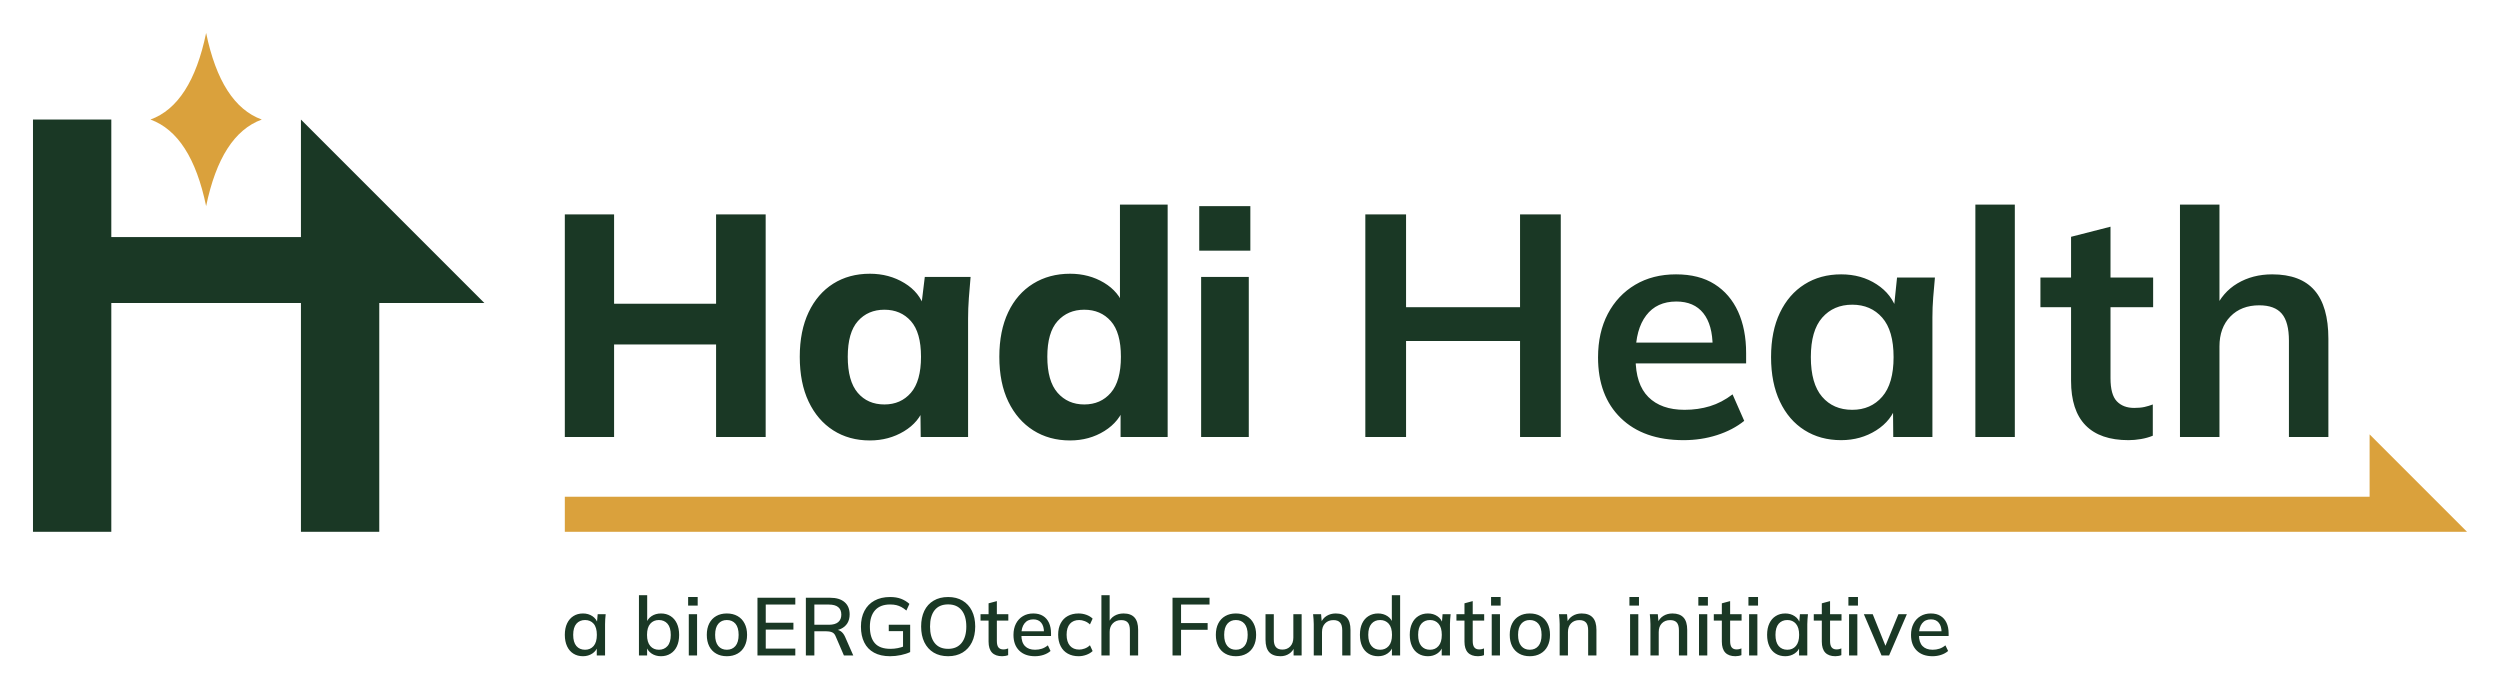
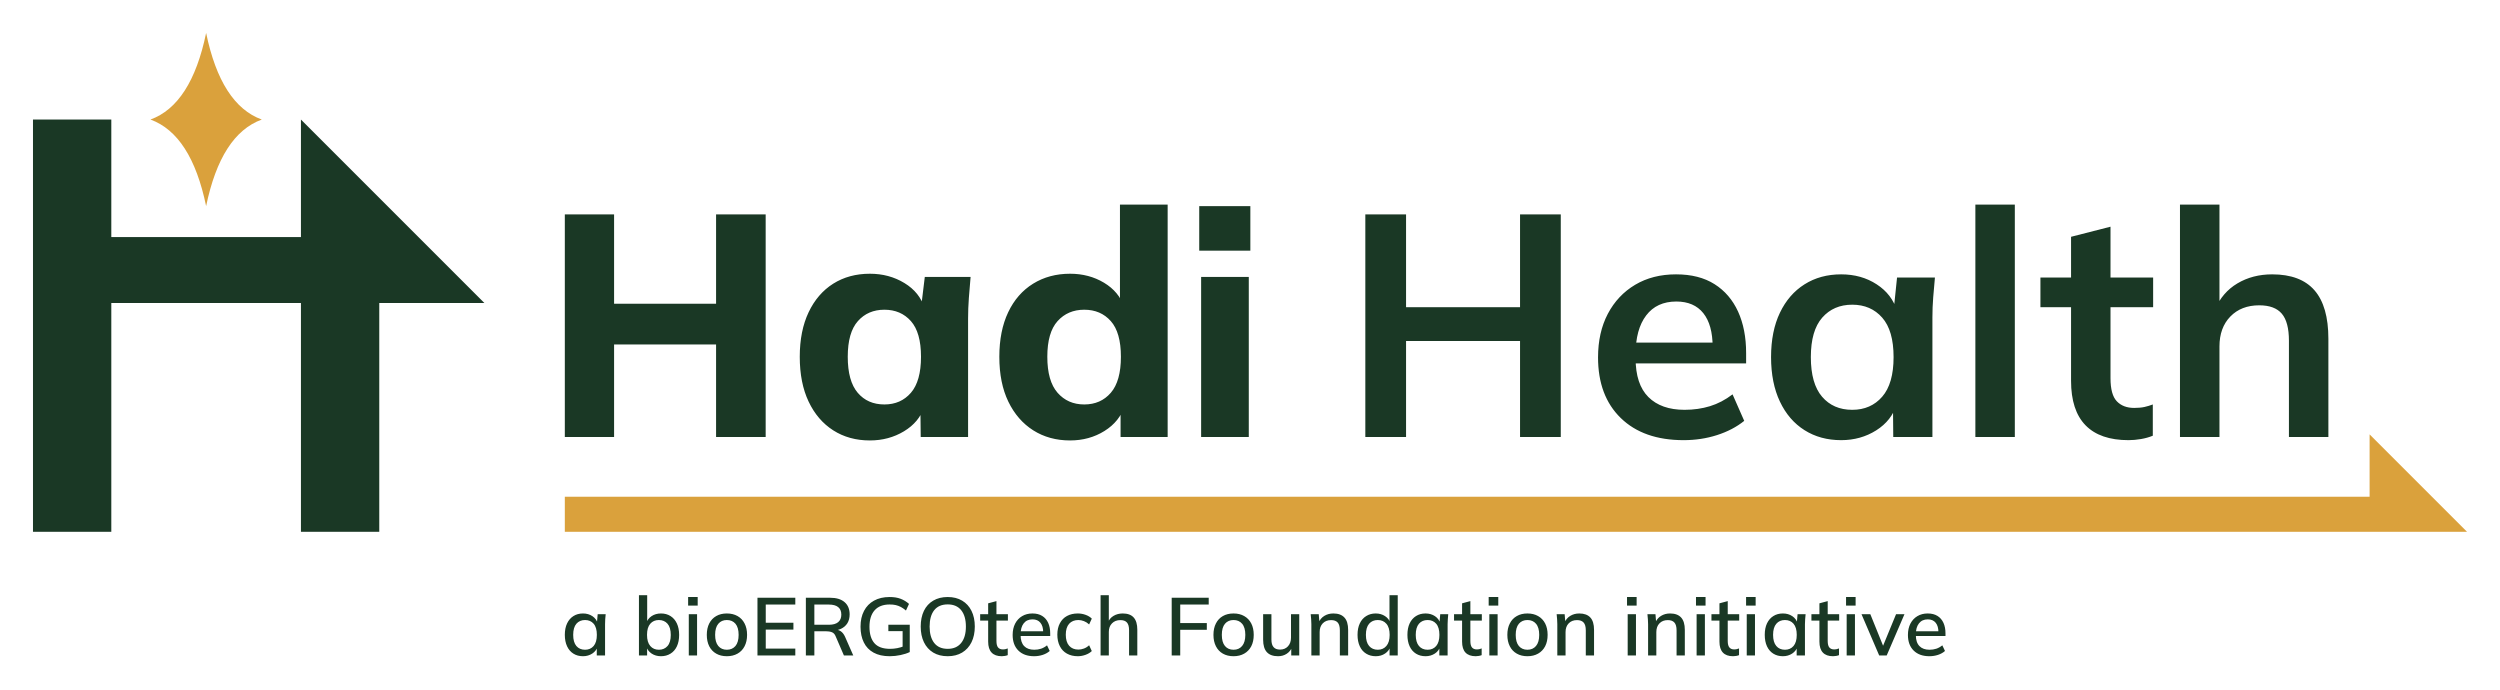
<svg xmlns="http://www.w3.org/2000/svg" viewBox="-8 -29 606.43 167.18">
-   <path fill="#1A3825" d="M0 0h19v28.5H65V0L109.5 44.5H84V100h-19V44.5H19V100h-19ZM129.01 77V23H140.96V44.68H165.7V23H177.73V77H165.7V54.56H140.96V77ZM203.01 77.84Q197.95 77.84 194.12 75.39Q190.29 72.94 188.15 68.42Q186 63.9 186 57.54Q186 51.26 188.15 46.74Q190.29 42.23 194.12 39.81Q197.95 37.4 203.01 37.4Q207.68 37.4 211.39 39.66Q215.11 41.92 216.26 45.75H215.41L216.33 38.17H227.44Q227.21 40.69 227.02 43.26Q226.83 45.83 226.83 48.28V77H215.34L215.26 69.72H216.18Q214.96 73.4 211.28 75.62Q207.6 77.84 203.01 77.84ZM206.53 69.11Q210.51 69.11 212.96 66.28Q215.41 63.44 215.41 57.54Q215.41 51.65 212.96 48.89Q210.51 46.13 206.53 46.13Q202.55 46.13 200.1 48.89Q197.64 51.65 197.64 57.54Q197.64 63.44 200.06 66.28Q202.47 69.11 206.53 69.11ZM251.57 77.84Q246.51 77.84 242.64 75.39Q238.78 72.94 236.59 68.42Q234.41 63.9 234.41 57.54Q234.41 51.26 236.56 46.74Q238.7 42.23 242.61 39.81Q246.51 37.4 251.57 37.4Q256.16 37.4 259.8 39.58Q263.44 41.77 264.67 45.44H263.67V20.63H275.24V77H263.82V69.42H264.82Q263.59 73.25 259.92 75.54Q256.24 77.84 251.57 77.84ZM255.01 69.11Q259 69.11 261.45 66.28Q263.9 63.44 263.9 57.54Q263.9 51.65 261.45 48.89Q259 46.13 255.01 46.13Q251.03 46.13 248.54 48.89Q246.05 51.65 246.05 57.54Q246.05 63.44 248.54 66.28Q251.03 69.11 255.01 69.11ZM283.36 77V38.17H294.92V77ZM282.9 31.81V21.01H295.3V31.81ZM323.19 77V23H333.07V45.52H360.72V23H370.6V77H360.72V53.71H333.07V77ZM400.39 77.77Q390.67 77.77 385.15 72.4Q379.64 67.04 379.64 57.7Q379.64 51.65 382.01 47.13Q384.39 42.61 388.64 40.08Q392.89 37.55 398.56 37.55Q404.15 37.55 407.9 39.93Q411.65 42.3 413.61 46.59Q415.56 50.88 415.56 56.63V59.15H387.37V54.1H408.74L407.44 55.17Q407.44 49.81 405.18 46.97Q402.92 44.14 398.63 44.14Q393.88 44.14 391.32 47.51Q388.75 50.88 388.75 56.93V57.93Q388.75 64.21 391.85 67.31Q394.96 70.41 400.62 70.41Q403.92 70.41 406.79 69.53Q409.66 68.65 412.27 66.66L415.1 73.09Q412.34 75.31 408.51 76.54Q404.68 77.77 400.39 77.77ZM438.61 77.77Q433.56 77.77 429.73 75.35Q425.9 72.94 423.76 68.42Q421.61 63.9 421.61 57.62Q421.61 51.34 423.76 46.86Q425.9 42.38 429.73 39.97Q433.56 37.55 438.61 37.55Q443.52 37.55 447.23 39.97Q450.95 42.38 452.17 46.44H451.33L452.17 38.32H461.36Q461.13 40.69 460.94 43.14Q460.75 45.6 460.75 47.97V77H451.25L451.18 69.03H452.1Q450.87 73.02 447.12 75.39Q443.36 77.77 438.61 77.77ZM441.3 70.41Q445.81 70.41 448.57 67.23Q451.33 64.06 451.33 57.62Q451.33 51.19 448.57 48.05Q445.81 44.91 441.3 44.91Q436.78 44.91 434.02 48.05Q431.26 51.19 431.26 57.62Q431.26 64.06 433.98 67.23Q436.7 70.41 441.3 70.41ZM471.17 77V20.63H480.74V77ZM508.32 77.77Q501.42 77.77 497.9 74.17Q494.38 70.57 494.38 63.37V45.52H486.95V38.32H494.38V28.44L503.95 25.99V38.32H514.29V45.52H503.95V62.75Q503.95 66.74 505.48 68.34Q507.01 69.95 509.7 69.95Q511.15 69.95 512.19 69.72Q513.22 69.49 514.21 69.11V76.69Q512.91 77.23 511.34 77.5Q509.77 77.77 508.32 77.77ZM520.8 77V20.63H530.38V46.06H529.3Q531.07 41.92 534.74 39.74Q538.42 37.55 543.17 37.55Q550.06 37.55 553.43 41.42Q556.8 45.29 556.8 53.18V77H547.23V53.64Q547.23 49.12 545.5 47.09Q543.78 45.06 540.03 45.06Q535.66 45.06 533.02 47.78Q530.38 50.5 530.38 55.02V77ZM133.42 130.18Q132.09 130.18 131.1 129.56Q130.11 128.95 129.56 127.78Q129.01 126.6 129.01 125Q129.01 123.37 129.56 122.22Q130.11 121.06 131.1 120.44Q132.09 119.81 133.42 119.81Q134.73 119.81 135.71 120.47Q136.68 121.12 137 122.26H136.78L136.98 119.99H138.92Q138.86 120.61 138.81 121.21Q138.77 121.82 138.77 122.39V130H136.76V127.78H136.98Q136.66 128.89 135.68 129.53Q134.69 130.18 133.42 130.18ZM133.92 128.61Q135.21 128.61 136 127.7Q136.78 126.78 136.78 125Q136.78 123.21 136 122.3Q135.21 121.4 133.92 121.4Q132.61 121.4 131.82 122.3Q131.04 123.21 131.04 125Q131.04 126.78 131.81 127.7Q132.59 128.61 133.92 128.61ZM152.33 130.18Q151.02 130.18 150.04 129.52Q149.07 128.87 148.75 127.74H148.97V130H146.99V115.38H148.99V122.22H148.75Q149.09 121.1 150.05 120.46Q151.02 119.81 152.33 119.81Q153.66 119.81 154.65 120.44Q155.64 121.06 156.19 122.23Q156.74 123.39 156.74 125.02Q156.74 126.62 156.19 127.79Q155.64 128.95 154.64 129.56Q153.64 130.18 152.33 130.18ZM151.83 128.61Q153.12 128.61 153.92 127.71Q154.71 126.8 154.71 125.02Q154.71 123.21 153.92 122.3Q153.12 121.4 151.83 121.4Q150.52 121.4 149.74 122.3Q148.95 123.21 148.95 125Q148.95 126.78 149.74 127.7Q150.52 128.61 151.83 128.61ZM159.08 130V119.99H161.09V130ZM158.92 117.91V115.82H161.24V117.91ZM168.31 130.18Q166.82 130.18 165.73 129.55Q164.64 128.93 164.04 127.77Q163.45 126.6 163.45 125Q163.45 123.39 164.04 122.23Q164.64 121.06 165.73 120.44Q166.82 119.81 168.31 119.81Q169.8 119.81 170.91 120.44Q172.01 121.06 172.61 122.23Q173.22 123.39 173.22 125Q173.22 126.6 172.61 127.77Q172.01 128.93 170.91 129.55Q169.8 130.18 168.31 130.18ZM168.31 128.61Q169.62 128.61 170.4 127.7Q171.17 126.78 171.17 125Q171.17 123.21 170.4 122.3Q169.62 121.4 168.31 121.4Q167.02 121.4 166.25 122.3Q165.47 123.21 165.47 125Q165.47 126.78 166.24 127.7Q167 128.61 168.31 128.61ZM175.74 130V116H184.92V117.65H177.75V122.06H184.46V123.72H177.75V128.33H184.92V130ZM187.48 130V116H193.4Q195.64 116 196.87 117.06Q198.1 118.12 198.1 120.03Q198.1 121.28 197.55 122.18Q196.99 123.07 195.98 123.54Q194.96 124 193.59 124L193.91 123.69H194.45Q195.26 123.69 195.91 124.1Q196.55 124.52 196.97 125.43L198.98 130H196.71L194.73 125.41Q194.43 124.6 193.8 124.36Q193.18 124.12 192.26 124.12H189.54V130ZM189.54 122.55H193.06Q194.55 122.55 195.31 121.92Q196.08 121.28 196.08 120.09Q196.08 118.88 195.31 118.26Q194.55 117.65 193.06 117.65H189.54ZM207.91 130.18Q205.59 130.18 204.01 129.31Q202.43 128.45 201.64 126.84Q200.84 125.23 200.84 123.01Q200.84 120.79 201.69 119.18Q202.53 117.57 204.11 116.7Q205.69 115.82 207.91 115.82Q209.44 115.82 210.57 116.25Q211.7 116.68 212.6 117.49L211.86 119.1Q211.23 118.56 210.63 118.24Q210.04 117.93 209.4 117.78Q208.77 117.63 207.91 117.63Q205.51 117.63 204.26 119.04Q203.01 120.45 203.01 123.03Q203.01 125.65 204.21 127.02Q205.41 128.39 207.99 128.39Q208.88 128.39 209.76 128.22Q210.63 128.05 211.45 127.72L211.05 128.69V124.1H207.59V122.55H212.78V129.17Q211.86 129.62 210.54 129.9Q209.22 130.18 207.91 130.18ZM215.44 122.99Q215.44 120.79 216.21 119.18Q216.99 117.57 218.47 116.7Q219.95 115.82 221.99 115.82Q224.02 115.82 225.49 116.7Q226.96 117.57 227.76 119.18Q228.56 120.79 228.56 122.97Q228.56 125.17 227.76 126.79Q226.96 128.41 225.48 129.3Q224 130.18 221.99 130.18Q219.95 130.18 218.48 129.3Q217.01 128.41 216.22 126.79Q215.44 125.17 215.44 122.99ZM217.6 122.99Q217.6 125.53 218.71 126.96Q219.83 128.39 221.99 128.39Q224.1 128.39 225.25 126.97Q226.4 125.55 226.4 122.99Q226.4 120.43 225.26 119.02Q224.12 117.61 221.99 117.61Q219.83 117.61 218.71 119.02Q217.6 120.43 217.6 122.99ZM235.1 130.18Q233.47 130.18 232.63 129.3Q231.8 128.41 231.8 126.64V121.54H229.85V119.99H231.8V117.35L233.81 116.81V119.99H236.59V121.54H233.81V126.47Q233.81 127.58 234.2 128.05Q234.6 128.53 235.36 128.53Q235.73 128.53 236.02 128.46Q236.31 128.39 236.55 128.29V129.92Q236.25 130.04 235.85 130.11Q235.45 130.18 235.1 130.18ZM243.04 130.18Q240.62 130.18 239.23 128.81Q237.84 127.44 237.84 125.02Q237.84 123.45 238.44 122.28Q239.05 121.1 240.13 120.46Q241.21 119.81 242.64 119.81Q244.05 119.81 245.01 120.41Q245.96 121 246.46 122.09Q246.95 123.17 246.95 124.64V125.27H239.41V124.12H245.58L245.24 124.38Q245.24 122.89 244.58 122.07Q243.91 121.24 242.66 121.24Q241.27 121.24 240.52 122.21Q239.76 123.17 239.76 124.86V125.06Q239.76 126.82 240.63 127.72Q241.49 128.61 243.08 128.61Q243.95 128.61 244.72 128.36Q245.48 128.11 246.18 127.54L246.83 128.91Q246.14 129.52 245.15 129.85Q244.15 130.18 243.04 130.18ZM253.64 130.18Q252.14 130.18 251.01 129.55Q249.89 128.93 249.29 127.75Q248.68 126.56 248.68 124.94Q248.68 123.33 249.3 122.18Q249.91 121.02 251.02 120.42Q252.14 119.81 253.64 119.81Q254.62 119.81 255.53 120.14Q256.44 120.47 257.04 121.06L256.39 122.47Q255.83 121.94 255.13 121.67Q254.44 121.4 253.78 121.4Q252.35 121.4 251.54 122.31Q250.73 123.23 250.73 124.96Q250.73 126.7 251.54 127.64Q252.35 128.57 253.78 128.57Q254.42 128.57 255.11 128.32Q255.81 128.07 256.39 127.52L257.04 128.93Q256.42 129.52 255.5 129.85Q254.58 130.18 253.64 130.18ZM259.17 130V115.38H261.17V122.12H260.89Q261.33 120.98 262.3 120.4Q263.28 119.81 264.55 119.81Q266.33 119.81 267.21 120.8Q268.08 121.78 268.08 123.76V130H266.08V123.88Q266.08 122.59 265.57 122.01Q265.06 121.42 263.97 121.42Q262.7 121.42 261.94 122.21Q261.17 122.99 261.17 124.28V130ZM276.42 130V116H285.4V117.65H278.49V122.14H284.94V123.78H278.49V130ZM291.79 130.18Q290.3 130.18 289.21 129.55Q288.12 128.93 287.52 127.77Q286.93 126.6 286.93 125Q286.93 123.39 287.52 122.23Q288.12 121.06 289.21 120.44Q290.3 119.81 291.79 119.81Q293.28 119.81 294.38 120.44Q295.49 121.06 296.09 122.23Q296.7 123.39 296.7 125Q296.7 126.6 296.09 127.77Q295.49 128.93 294.38 129.55Q293.28 130.18 291.79 130.18ZM291.79 128.61Q293.1 128.61 293.88 127.7Q294.65 126.78 294.65 125Q294.65 123.21 293.88 122.3Q293.1 121.4 291.79 121.4Q290.5 121.4 289.73 122.3Q288.95 123.21 288.95 125Q288.95 126.78 289.72 127.7Q290.48 128.61 291.79 128.61ZM302.6 130.18Q300.79 130.18 299.88 129.2Q298.98 128.21 298.98 126.17V119.99H300.99V126.13Q300.99 127.38 301.5 127.97Q302.02 128.57 303.07 128.57Q304.26 128.57 305 127.78Q305.73 126.98 305.73 125.67V119.99H307.74V130H305.79V127.86H306.05Q305.63 128.97 304.72 129.57Q303.81 130.18 302.6 130.18ZM310.68 130V122.39Q310.68 121.82 310.63 121.21Q310.58 120.61 310.52 119.99H312.46L312.64 122.1H312.4Q312.86 120.98 313.81 120.4Q314.77 119.81 316.02 119.81Q317.79 119.81 318.69 120.79Q319.59 121.76 319.59 123.8V130H317.59V123.92Q317.59 122.59 317.06 122.01Q316.54 121.42 315.46 121.42Q314.19 121.42 313.44 122.21Q312.68 122.99 312.68 124.32V130ZM326.29 130.18Q324.98 130.18 323.97 129.56Q322.97 128.95 322.42 127.78Q321.88 126.6 321.88 125Q321.88 123.37 322.42 122.22Q322.97 121.06 323.97 120.44Q324.98 119.81 326.29 119.81Q327.58 119.81 328.56 120.46Q329.54 121.1 329.86 122.22H329.62V115.38H331.63V130H329.64V127.74H329.88Q329.54 128.87 328.57 129.52Q327.6 130.18 326.29 130.18ZM326.78 128.61Q328.07 128.61 328.87 127.7Q329.66 126.78 329.66 125Q329.66 123.21 328.87 122.3Q328.07 121.4 326.78 121.4Q325.47 121.4 324.69 122.3Q323.9 123.21 323.9 125Q323.9 126.78 324.69 127.7Q325.47 128.61 326.78 128.61ZM338.38 130.18Q337.05 130.18 336.06 129.56Q335.06 128.95 334.52 127.78Q333.97 126.6 333.97 125Q333.97 123.37 334.52 122.22Q335.06 121.06 336.06 120.44Q337.05 119.81 338.38 119.81Q339.69 119.81 340.66 120.47Q341.64 121.12 341.95 122.26H341.74L341.93 119.99H343.88Q343.82 120.61 343.77 121.21Q343.72 121.82 343.72 122.39V130H341.72V127.78H341.93Q341.62 128.89 340.63 129.53Q339.65 130.18 338.38 130.18ZM338.88 128.61Q340.17 128.61 340.95 127.7Q341.74 126.78 341.74 125Q341.74 123.21 340.95 122.3Q340.17 121.4 338.88 121.4Q337.57 121.4 336.78 122.3Q336 123.21 336 125Q336 126.78 336.77 127.7Q337.55 128.61 338.88 128.61ZM350.53 130.18Q348.9 130.18 348.07 129.3Q347.24 128.41 347.24 126.64V121.54H345.29V119.99H347.24V117.35L349.24 116.81V119.99H352.02V121.54H349.24V126.47Q349.24 127.58 349.64 128.05Q350.04 128.53 350.79 128.53Q351.17 128.53 351.46 128.46Q351.74 128.39 351.98 128.29V129.92Q351.68 130.04 351.29 130.11Q350.89 130.18 350.53 130.18ZM353.85 130V119.99H355.85V130ZM353.69 117.91V115.82H356.01V117.91ZM363.08 130.18Q361.59 130.18 360.5 129.55Q359.41 128.93 358.81 127.77Q358.22 126.6 358.22 125Q358.22 123.39 358.81 122.23Q359.41 121.06 360.5 120.44Q361.59 119.81 363.08 119.81Q364.57 119.81 365.67 120.44Q366.78 121.06 367.38 122.23Q367.99 123.39 367.99 125Q367.99 126.6 367.38 127.77Q366.78 128.93 365.67 129.55Q364.57 130.18 363.08 130.18ZM363.08 128.61Q364.39 128.61 365.17 127.7Q365.94 126.78 365.94 125Q365.94 123.21 365.17 122.3Q364.39 121.4 363.08 121.4Q361.79 121.4 361.02 122.3Q360.24 123.21 360.24 125Q360.24 126.78 361.01 127.7Q361.77 128.61 363.08 128.61ZM370.33 130V122.39Q370.33 121.82 370.28 121.21Q370.23 120.61 370.17 119.99H372.12L372.3 122.1H372.06Q372.52 120.98 373.47 120.4Q374.42 119.81 375.67 119.81Q377.44 119.81 378.34 120.79Q379.25 121.76 379.25 123.8V130H377.24V123.92Q377.24 122.59 376.72 122.01Q376.19 121.42 375.12 121.42Q373.85 121.42 373.09 122.21Q372.34 122.99 372.34 124.32V130ZM387.41 130V119.99H389.41V130ZM387.25 117.91V115.82H389.57V117.91ZM392.35 130V122.39Q392.35 121.82 392.3 121.21Q392.25 120.61 392.2 119.99H394.14L394.32 122.1H394.08Q394.54 120.98 395.49 120.4Q396.44 119.81 397.7 119.81Q399.46 119.81 400.37 120.79Q401.27 121.76 401.27 123.8V130H399.26V123.92Q399.26 122.59 398.74 122.01Q398.21 121.42 397.14 121.42Q395.87 121.42 395.11 122.21Q394.36 122.99 394.36 124.32V130ZM404.13 130V119.99H406.14V130ZM403.97 117.91V115.82H406.29V117.91ZM412.97 130.18Q411.34 130.18 410.5 129.3Q409.67 128.41 409.67 126.64V121.54H407.72V119.99H409.67V117.35L411.68 116.81V119.99H414.46V121.54H411.68V126.47Q411.68 127.58 412.07 128.05Q412.47 128.53 413.22 128.53Q413.6 128.53 413.89 128.46Q414.18 128.39 414.42 128.29V129.92Q414.12 130.04 413.72 130.11Q413.32 130.18 412.97 130.18ZM416.28 130V119.99H418.29V130ZM416.12 117.91V115.82H418.45V117.91ZM425.06 130.18Q423.73 130.18 422.74 129.56Q421.74 128.95 421.2 127.78Q420.65 126.6 420.65 125Q420.65 123.37 421.2 122.22Q421.74 121.06 422.74 120.44Q423.73 119.81 425.06 119.81Q426.37 119.81 427.34 120.47Q428.32 121.12 428.63 122.26H428.42L428.61 119.99H430.56Q430.5 120.61 430.45 121.21Q430.4 121.82 430.4 122.39V130H428.4V127.78H428.61Q428.3 128.89 427.31 129.53Q426.33 130.18 425.06 130.18ZM425.56 128.61Q426.85 128.61 427.63 127.7Q428.42 126.78 428.42 125Q428.42 123.21 427.63 122.3Q426.85 121.4 425.56 121.4Q424.25 121.4 423.46 122.3Q422.68 123.21 422.68 125Q422.68 126.78 423.45 127.7Q424.23 128.61 425.56 128.61ZM437.21 130.18Q435.59 130.18 434.75 129.3Q433.92 128.41 433.92 126.64V121.54H431.97V119.99H433.92V117.35L435.92 116.81V119.99H438.7V121.54H435.92V126.47Q435.92 127.58 436.32 128.05Q436.72 128.53 437.47 128.53Q437.85 128.53 438.14 128.46Q438.42 128.39 438.66 128.29V129.92Q438.37 130.04 437.97 130.11Q437.57 130.18 437.21 130.18ZM440.53 130V119.99H442.54V130ZM440.37 117.91V115.82H442.69V117.91ZM448.41 130 444.12 119.99H446.27L449.64 128.35H449.07L452.5 119.99H454.55L450.24 130ZM460.77 130.18Q458.34 130.18 456.95 128.81Q455.56 127.44 455.56 125.02Q455.56 123.45 456.17 122.28Q456.77 121.1 457.86 120.46Q458.94 119.81 460.37 119.81Q461.78 119.81 462.73 120.41Q463.68 121 464.18 122.09Q464.68 123.17 464.68 124.64V125.27H457.13V124.12H463.31L462.97 124.38Q462.97 122.89 462.3 122.07Q461.64 121.24 460.39 121.24Q459 121.24 458.24 122.21Q457.49 123.17 457.49 124.86V125.06Q457.49 126.82 458.35 127.72Q459.22 128.61 460.8 128.61Q461.68 128.61 462.44 128.36Q463.21 128.11 463.9 127.54L464.56 128.91Q463.86 129.52 462.87 129.85Q461.88 130.18 460.77 130.18Z" />
+   <path fill="#1A3825" d="M0 0h19v28.5H65V0L109.5 44.5H84V100h-19V44.5H19V100h-19ZM129.01 77V23H140.96V44.68H165.7V23H177.73V77H165.7V54.56H140.96V77ZM203.01 77.84Q197.95 77.84 194.12 75.39Q190.29 72.94 188.15 68.42Q186 63.9 186 57.54Q186 51.26 188.15 46.74Q190.29 42.23 194.12 39.81Q197.95 37.4 203.01 37.4Q207.68 37.4 211.39 39.66Q215.11 41.92 216.26 45.75H215.41L216.33 38.17H227.44Q227.21 40.69 227.02 43.26Q226.83 45.83 226.83 48.28V77H215.34L215.26 69.72H216.18Q214.96 73.4 211.28 75.62Q207.6 77.84 203.01 77.84ZM206.53 69.11Q210.51 69.11 212.96 66.28Q215.41 63.44 215.41 57.54Q215.41 51.65 212.96 48.89Q210.51 46.13 206.53 46.13Q202.55 46.13 200.1 48.89Q197.64 51.65 197.64 57.54Q197.64 63.44 200.06 66.28Q202.47 69.11 206.53 69.11ZM251.57 77.84Q246.51 77.84 242.64 75.39Q238.78 72.94 236.59 68.42Q234.41 63.9 234.41 57.54Q234.41 51.26 236.56 46.74Q238.7 42.23 242.61 39.81Q246.51 37.4 251.57 37.4Q256.16 37.4 259.8 39.58Q263.44 41.77 264.67 45.44H263.67V20.63H275.24V77H263.82V69.42H264.82Q263.59 73.25 259.92 75.54Q256.24 77.84 251.57 77.84ZM255.01 69.11Q259 69.11 261.45 66.28Q263.9 63.44 263.9 57.54Q263.9 51.65 261.45 48.89Q259 46.13 255.01 46.13Q251.03 46.13 248.54 48.89Q246.05 51.65 246.05 57.54Q246.05 63.44 248.54 66.28Q251.03 69.11 255.01 69.11ZM283.36 77V38.17H294.92V77ZM282.9 31.81V21.01H295.3V31.81ZM323.19 77V23H333.07V45.52H360.72V23H370.6V77H360.72V53.71H333.07V77ZM400.39 77.77Q390.67 77.77 385.15 72.4Q379.64 67.04 379.64 57.7Q379.64 51.65 382.01 47.13Q384.39 42.61 388.64 40.08Q392.89 37.55 398.56 37.55Q404.15 37.55 407.9 39.93Q411.65 42.3 413.61 46.59Q415.56 50.88 415.56 56.63V59.15H387.37V54.1H408.74L407.44 55.17Q407.44 49.81 405.18 46.97Q402.92 44.14 398.63 44.14Q393.88 44.14 391.32 47.51Q388.75 50.88 388.75 56.93V57.93Q388.75 64.21 391.85 67.31Q394.96 70.41 400.62 70.41Q403.92 70.41 406.79 69.53Q409.66 68.65 412.27 66.66L415.1 73.09Q412.34 75.31 408.51 76.54Q404.68 77.77 400.39 77.77ZM438.61 77.77Q433.56 77.77 429.73 75.35Q425.9 72.94 423.76 68.42Q421.61 63.9 421.61 57.62Q421.61 51.34 423.76 46.86Q425.9 42.38 429.73 39.97Q433.56 37.55 438.61 37.55Q443.52 37.55 447.23 39.97Q450.95 42.38 452.17 46.44H451.33L452.17 38.32H461.36Q461.13 40.69 460.94 43.14Q460.75 45.6 460.75 47.97V77H451.25L451.18 69.03H452.1Q450.87 73.02 447.12 75.39Q443.36 77.77 438.61 77.77ZM441.3 70.41Q445.81 70.41 448.57 67.23Q451.33 64.06 451.33 57.62Q451.33 51.19 448.57 48.05Q445.81 44.91 441.3 44.91Q436.78 44.91 434.02 48.05Q431.26 51.19 431.26 57.62Q431.26 64.06 433.98 67.23Q436.7 70.41 441.3 70.41ZM471.17 77V20.63H480.74V77ZM508.32 77.77Q501.42 77.77 497.9 74.17Q494.38 70.57 494.38 63.37V45.52H486.95V38.32H494.38V28.44L503.95 25.99V38.32H514.29V45.52H503.95V62.75Q503.95 66.74 505.48 68.34Q507.01 69.95 509.7 69.95Q511.15 69.95 512.19 69.72Q513.22 69.49 514.21 69.11V76.69Q512.91 77.23 511.34 77.5Q509.77 77.77 508.32 77.77ZM520.8 77V20.63H530.38V46.06H529.3Q531.07 41.92 534.74 39.74Q538.42 37.55 543.17 37.55Q550.06 37.55 553.43 41.42Q556.8 45.29 556.8 53.18V77H547.23V53.64Q547.23 49.12 545.5 47.09Q543.78 45.06 540.03 45.06Q535.66 45.06 533.02 47.78Q530.38 50.5 530.38 55.02V77ZM133.42 130.18Q132.09 130.18 131.1 129.56Q130.11 128.95 129.56 127.78Q129.01 126.6 129.01 125Q129.01 123.37 129.56 122.22Q130.11 121.06 131.1 120.44Q132.09 119.81 133.42 119.81Q134.73 119.81 135.71 120.47Q136.68 121.12 137 122.26H136.78L136.98 119.99H138.92Q138.86 120.61 138.81 121.21Q138.77 121.82 138.77 122.39V130H136.76V127.78H136.98Q136.66 128.89 135.68 129.53Q134.69 130.18 133.42 130.18ZM133.92 128.61Q135.21 128.61 136 127.7Q136.78 126.78 136.78 125Q136.78 123.21 136 122.3Q135.21 121.4 133.92 121.4Q132.61 121.4 131.82 122.3Q131.04 123.21 131.04 125Q131.04 126.78 131.81 127.7Q132.59 128.61 133.92 128.61ZM152.33 130.18Q151.02 130.18 150.04 129.52Q149.07 128.87 148.75 127.74H148.97V130H146.99V115.38H148.99V122.22H148.75Q149.09 121.1 150.05 120.46Q151.02 119.81 152.33 119.81Q153.66 119.81 154.65 120.44Q155.64 121.06 156.19 122.23Q156.74 123.39 156.74 125.02Q156.74 126.62 156.19 127.79Q155.64 128.95 154.64 129.56Q153.64 130.18 152.33 130.18ZM151.83 128.61Q153.12 128.61 153.92 127.71Q154.71 126.8 154.71 125.02Q154.71 123.21 153.92 122.3Q153.12 121.4 151.83 121.4Q150.52 121.4 149.74 122.3Q148.95 123.21 148.95 125Q148.95 126.78 149.74 127.7Q150.52 128.61 151.83 128.61ZM159.08 130V119.99H161.09V130ZM158.92 117.91V115.82H161.24V117.91ZM168.31 130.18Q166.82 130.18 165.73 129.55Q164.64 128.93 164.04 127.77Q163.45 126.6 163.45 125Q163.45 123.39 164.04 122.23Q164.64 121.06 165.73 120.44Q166.82 119.81 168.31 119.81Q169.8 119.81 170.91 120.44Q172.01 121.06 172.61 122.23Q173.22 123.39 173.22 125Q173.22 126.6 172.61 127.77Q172.01 128.93 170.91 129.55Q169.8 130.18 168.31 130.18ZM168.31 128.61Q169.62 128.61 170.4 127.7Q171.17 126.78 171.17 125Q171.17 123.21 170.4 122.3Q169.62 121.4 168.31 121.4Q167.02 121.4 166.25 122.3Q165.47 123.21 165.47 125Q165.47 126.78 166.24 127.7Q167 128.61 168.31 128.61ZM175.74 130V116H184.92V117.65H177.75V122.06H184.46V123.72H177.75V128.33H184.92V130ZM187.48 130V116H193.4Q195.64 116 196.87 117.06Q198.1 118.12 198.1 120.03Q198.1 121.28 197.55 122.18Q196.99 123.07 195.98 123.54Q194.96 124 193.59 124L193.91 123.69H194.45Q195.26 123.69 195.91 124.1Q196.55 124.52 196.97 125.43L198.98 130H196.71L194.73 125.41Q194.43 124.6 193.8 124.36Q193.18 124.12 192.26 124.12H189.54V130ZM189.54 122.55H193.06Q194.55 122.55 195.31 121.92Q196.08 121.28 196.08 120.09Q196.08 118.88 195.31 118.26Q194.55 117.65 193.06 117.65H189.54ZM207.81 130.18Q205.49 130.18 203.91 129.31Q202.33 128.45 201.54 126.84Q200.74 125.23 200.74 123.01Q200.74 120.79 201.59 119.18Q202.43 117.57 204.01 116.7Q205.59 115.82 207.81 115.82Q209.34 115.82 210.47 116.25Q211.6 116.68 212.5 117.49L211.76 119.1Q211.13 118.56 210.53 118.24Q209.94 117.93 209.3 117.78Q208.67 117.63 207.81 117.63Q205.41 117.63 204.16 119.04Q202.91 120.45 202.91 123.03Q202.91 125.65 204.11 127.02Q205.31 128.39 207.89 128.39Q208.79 128.39 209.66 128.22Q210.53 128.05 211.35 127.72L210.95 128.69V124.1H207.49V122.55H212.68V129.17Q211.76 129.62 210.44 129.9Q209.12 130.18 207.81 130.18ZM215.34 122.99Q215.34 120.79 216.11 119.18Q216.89 117.57 218.37 116.7Q219.85 115.82 221.89 115.82Q223.92 115.82 225.39 116.7Q226.86 117.57 227.66 119.18Q228.46 120.79 228.46 122.97Q228.46 125.17 227.66 126.79Q226.86 128.41 225.38 129.3Q223.9 130.18 221.89 130.18Q219.85 130.18 218.38 129.3Q216.91 128.41 216.12 126.79Q215.34 125.17 215.34 122.99ZM217.5 122.99Q217.5 125.53 218.61 126.96Q219.73 128.39 221.89 128.39Q224 128.39 225.15 126.97Q226.3 125.55 226.3 122.99Q226.3 120.43 225.16 119.02Q224.02 117.61 221.89 117.61Q219.73 117.61 218.61 119.02Q217.5 120.43 217.5 122.99ZM235 130.18Q233.37 130.18 232.54 129.3Q231.7 128.41 231.7 126.64V121.54H229.76V119.99H231.7V117.35L233.71 116.81V119.99H236.49V121.54H233.71V126.47Q233.71 127.58 234.1 128.05Q234.5 128.53 235.26 128.53Q235.63 128.53 235.92 128.46Q236.21 128.39 236.45 128.29V129.92Q236.15 130.04 235.75 130.11Q235.36 130.18 235 130.18ZM242.84 130.18Q240.42 130.18 239.03 128.81Q237.64 127.44 237.64 125.02Q237.64 123.45 238.24 122.28Q238.85 121.1 239.93 120.46Q241.01 119.81 242.44 119.81Q243.85 119.81 244.81 120.41Q245.76 121 246.26 122.09Q246.75 123.17 246.75 124.64V125.27H239.21V124.12H245.38L245.05 124.38Q245.05 122.89 244.38 122.07Q243.72 121.24 242.46 121.24Q241.07 121.24 240.32 122.21Q239.57 123.17 239.57 124.86V125.06Q239.57 126.82 240.43 127.72Q241.29 128.61 242.88 128.61Q243.76 128.61 244.52 128.36Q245.28 128.11 245.98 127.54L246.63 128.91Q245.94 129.52 244.95 129.85Q243.95 130.18 242.84 130.18ZM253.45 130.18Q251.94 130.18 250.81 129.55Q249.69 128.93 249.09 127.75Q248.48 126.56 248.48 124.94Q248.48 123.33 249.1 122.18Q249.71 121.02 250.82 120.42Q251.94 119.81 253.45 119.81Q254.42 119.81 255.33 120.14Q256.25 120.47 256.84 121.06L256.19 122.47Q255.63 121.94 254.94 121.67Q254.24 121.4 253.59 121.4Q252.16 121.4 251.34 122.31Q250.53 123.23 250.53 124.96Q250.53 126.7 251.34 127.64Q252.16 128.57 253.59 128.57Q254.22 128.57 254.92 128.32Q255.61 128.07 256.19 127.52L256.84 128.93Q256.23 129.52 255.3 129.85Q254.38 130.18 253.45 130.18ZM258.97 130V115.38H260.97V122.12H260.69Q261.13 120.98 262.1 120.4Q263.08 119.81 264.35 119.81Q266.14 119.81 267.01 120.8Q267.88 121.78 267.88 123.76V130H265.88V123.88Q265.88 122.59 265.37 122.01Q264.86 121.42 263.77 121.42Q262.5 121.42 261.74 122.21Q260.97 122.99 260.97 124.28V130ZM276.22 130V116H285.2V117.65H278.29V122.14H284.74V123.78H278.29V130ZM291.22 130.18Q289.73 130.18 288.63 129.55Q287.54 128.93 286.95 127.77Q286.35 126.6 286.35 125Q286.35 123.39 286.95 122.23Q287.54 121.06 288.63 120.44Q289.73 119.81 291.22 119.81Q292.71 119.81 293.81 120.44Q294.91 121.06 295.52 122.23Q296.12 123.39 296.12 125Q296.12 126.6 295.52 127.77Q294.91 128.93 293.81 129.55Q292.71 130.18 291.22 130.18ZM291.22 128.61Q292.53 128.61 293.3 127.7Q294.08 126.78 294.08 125Q294.08 123.21 293.3 122.3Q292.53 121.4 291.22 121.4Q289.93 121.4 289.15 122.3Q288.38 123.21 288.38 125Q288.38 126.78 289.14 127.7Q289.91 128.61 291.22 128.61ZM302.02 130.18Q300.21 130.18 299.31 129.2Q298.4 128.21 298.4 126.17V119.99H300.41V126.13Q300.41 127.38 300.93 127.97Q301.44 128.57 302.5 128.57Q303.69 128.57 304.42 127.78Q305.16 126.98 305.16 125.67V119.99H307.16V130H305.22V127.86H305.47Q305.06 128.97 304.14 129.57Q303.23 130.18 302.02 130.18ZM310.1 130V122.39Q310.1 121.82 310.05 121.21Q310 120.61 309.94 119.99H311.89L312.07 122.1H311.83Q312.29 120.98 313.24 120.4Q314.19 119.81 315.44 119.81Q317.21 119.81 318.11 120.79Q319.02 121.76 319.02 123.8V130H317.01V123.92Q317.01 122.59 316.49 122.01Q315.96 121.42 314.89 121.42Q313.62 121.42 312.86 122.21Q312.11 122.99 312.11 124.32V130ZM325.71 130.18Q324.4 130.18 323.4 129.56Q322.39 128.95 321.85 127.78Q321.3 126.6 321.3 125Q321.3 123.37 321.85 122.22Q322.39 121.06 323.4 120.44Q324.4 119.81 325.71 119.81Q327 119.81 327.98 120.46Q328.97 121.1 329.28 122.22H329.05V115.38H331.05V130H329.07V127.74H329.3Q328.97 128.87 327.99 129.52Q327.02 130.18 325.71 130.18ZM326.21 128.61Q327.5 128.61 328.29 127.7Q329.09 126.78 329.09 125Q329.09 123.21 328.29 122.3Q327.5 121.4 326.21 121.4Q324.9 121.4 324.11 122.3Q323.33 123.21 323.33 125Q323.33 126.78 324.11 127.7Q324.9 128.61 326.21 128.61ZM337.8 130.18Q336.47 130.18 335.48 129.56Q334.49 128.95 333.94 127.78Q333.4 126.6 333.4 125Q333.4 123.37 333.94 122.22Q334.49 121.06 335.48 120.44Q336.47 119.81 337.8 119.81Q339.11 119.81 340.09 120.47Q341.06 121.12 341.38 122.26H341.16L341.36 119.99H343.3Q343.24 120.61 343.2 121.21Q343.15 121.82 343.15 122.39V130H341.14V127.78H341.36Q341.04 128.89 340.06 129.53Q339.07 130.18 337.8 130.18ZM338.3 128.61Q339.59 128.61 340.38 127.7Q341.16 126.78 341.16 125Q341.16 123.21 340.38 122.3Q339.59 121.4 338.3 121.4Q336.99 121.4 336.2 122.3Q335.42 123.21 335.42 125Q335.42 126.78 336.2 127.7Q336.97 128.61 338.3 128.61ZM349.96 130.18Q348.33 130.18 347.49 129.3Q346.66 128.41 346.66 126.64V121.54H344.71V119.99H346.66V117.35L348.67 116.81V119.99H351.45V121.54H348.67V126.47Q348.67 127.58 349.06 128.05Q349.46 128.53 350.21 128.53Q350.59 128.53 350.88 128.46Q351.17 128.39 351.41 128.29V129.92Q351.11 130.04 350.71 130.11Q350.31 130.18 349.96 130.18ZM353.27 130V119.99H355.28V130ZM353.11 117.91V115.82H355.44V117.91ZM362.51 130.18Q361.02 130.18 359.93 129.55Q358.83 128.93 358.24 127.77Q357.64 126.6 357.64 125Q357.64 123.39 358.24 122.23Q358.83 121.06 359.93 120.44Q361.02 119.81 362.51 119.81Q364 119.81 365.1 120.44Q366.2 121.06 366.81 122.23Q367.41 123.39 367.41 125Q367.41 126.6 366.81 127.77Q366.2 128.93 365.1 129.55Q364 130.18 362.51 130.18ZM362.51 128.61Q363.82 128.61 364.59 127.7Q365.37 126.78 365.37 125Q365.37 123.21 364.59 122.3Q363.82 121.4 362.51 121.4Q361.22 121.4 360.44 122.3Q359.67 123.21 359.67 125Q359.67 126.78 360.43 127.7Q361.2 128.61 362.51 128.61ZM369.76 130V122.39Q369.76 121.82 369.71 121.21Q369.66 120.61 369.6 119.99H371.54L371.72 122.1H371.48Q371.94 120.98 372.89 120.4Q373.85 119.81 375.1 119.81Q376.86 119.81 377.77 120.79Q378.67 121.76 378.67 123.8V130H376.67V123.92Q376.67 122.59 376.14 122.01Q375.61 121.42 374.54 121.42Q373.27 121.42 372.52 122.21Q371.76 122.99 371.76 124.32V130ZM386.83 130V119.99H388.84V130ZM386.67 117.91V115.82H389V117.91ZM391.78 130V122.39Q391.78 121.82 391.73 121.21Q391.68 120.61 391.62 119.99H393.57L393.74 122.1H393.51Q393.96 120.98 394.92 120.4Q395.87 119.81 397.12 119.81Q398.89 119.81 399.79 120.79Q400.69 121.76 400.69 123.8V130H398.69V123.92Q398.69 122.59 398.16 122.01Q397.64 121.42 396.56 121.42Q395.29 121.42 394.54 122.21Q393.78 122.99 393.78 124.32V130ZM403.55 130V119.99H405.56V130ZM403.4 117.91V115.82H405.72V117.91ZM412.39 130.18Q410.76 130.18 409.93 129.3Q409.09 128.41 409.09 126.64V121.54H407.15V119.99H409.09V117.35L411.1 116.81V119.99H413.88V121.54H411.1V126.47Q411.1 127.58 411.5 128.05Q411.89 128.53 412.65 128.53Q413.03 128.53 413.31 128.46Q413.6 128.39 413.84 128.29V129.92Q413.54 130.04 413.15 130.11Q412.75 130.18 412.39 130.18ZM415.71 130V119.99H417.71V130ZM415.55 117.91V115.82H417.87V117.91ZM424.48 130.18Q423.15 130.18 422.16 129.56Q421.17 128.95 420.62 127.78Q420.08 126.6 420.08 125Q420.08 123.37 420.62 122.22Q421.17 121.06 422.16 120.44Q423.15 119.81 424.48 119.81Q425.8 119.81 426.77 120.47Q427.74 121.12 428.06 122.26H427.84L428.04 119.99H429.99Q429.93 120.61 429.88 121.21Q429.83 121.82 429.83 122.39V130H427.82V127.78H428.04Q427.72 128.89 426.74 129.53Q425.76 130.18 424.48 130.18ZM424.98 128.61Q426.27 128.61 427.06 127.7Q427.84 126.78 427.84 125Q427.84 123.21 427.06 122.3Q426.27 121.4 424.98 121.4Q423.67 121.4 422.89 122.3Q422.1 123.21 422.1 125Q422.1 126.78 422.88 127.7Q423.65 128.61 424.98 128.61ZM436.64 130.18Q435.01 130.18 434.18 129.3Q433.34 128.41 433.34 126.64V121.54H431.4V119.99H433.34V117.35L435.35 116.81V119.99H438.13V121.54H435.35V126.47Q435.35 127.58 435.74 128.05Q436.14 128.53 436.9 128.53Q437.27 128.53 437.56 128.46Q437.85 128.39 438.09 128.29V129.92Q437.79 130.04 437.39 130.11Q437 130.18 436.64 130.18ZM439.95 130V119.99H441.96V130ZM439.8 117.91V115.82H442.12V117.91ZM447.84 130 443.55 119.99H445.69L449.07 128.35H448.49L451.93 119.99H453.97L449.66 130ZM460.01 130.18Q457.59 130.18 456.2 128.81Q454.81 127.44 454.81 125.02Q454.81 123.45 455.41 122.28Q456.02 121.1 457.1 120.46Q458.18 119.81 459.61 119.81Q461.02 119.81 461.98 120.41Q462.93 121 463.43 122.09Q463.92 123.17 463.92 124.64V125.27H456.38V124.12H462.55L462.21 124.38Q462.21 122.89 461.55 122.07Q460.88 121.24 459.63 121.24Q458.24 121.24 457.49 122.21Q456.73 123.17 456.73 124.86V125.06Q456.73 126.82 457.6 127.72Q458.46 128.61 460.05 128.61Q460.92 128.61 461.69 128.36Q462.45 128.11 463.15 127.54L463.8 128.91Q463.11 129.52 462.12 129.85Q461.12 130.18 460.01 130.18Z" />
  <path fill="#DAA13C" d="M42 -21Q45.6 -3.6 55.5 0Q45.6 3.6 42 21Q38.4 3.6 28.5 0Q38.4 -3.6 42 -21ZM129.01 91.5H566.8V76.37L590.43 100H129.01Z" />
</svg>
